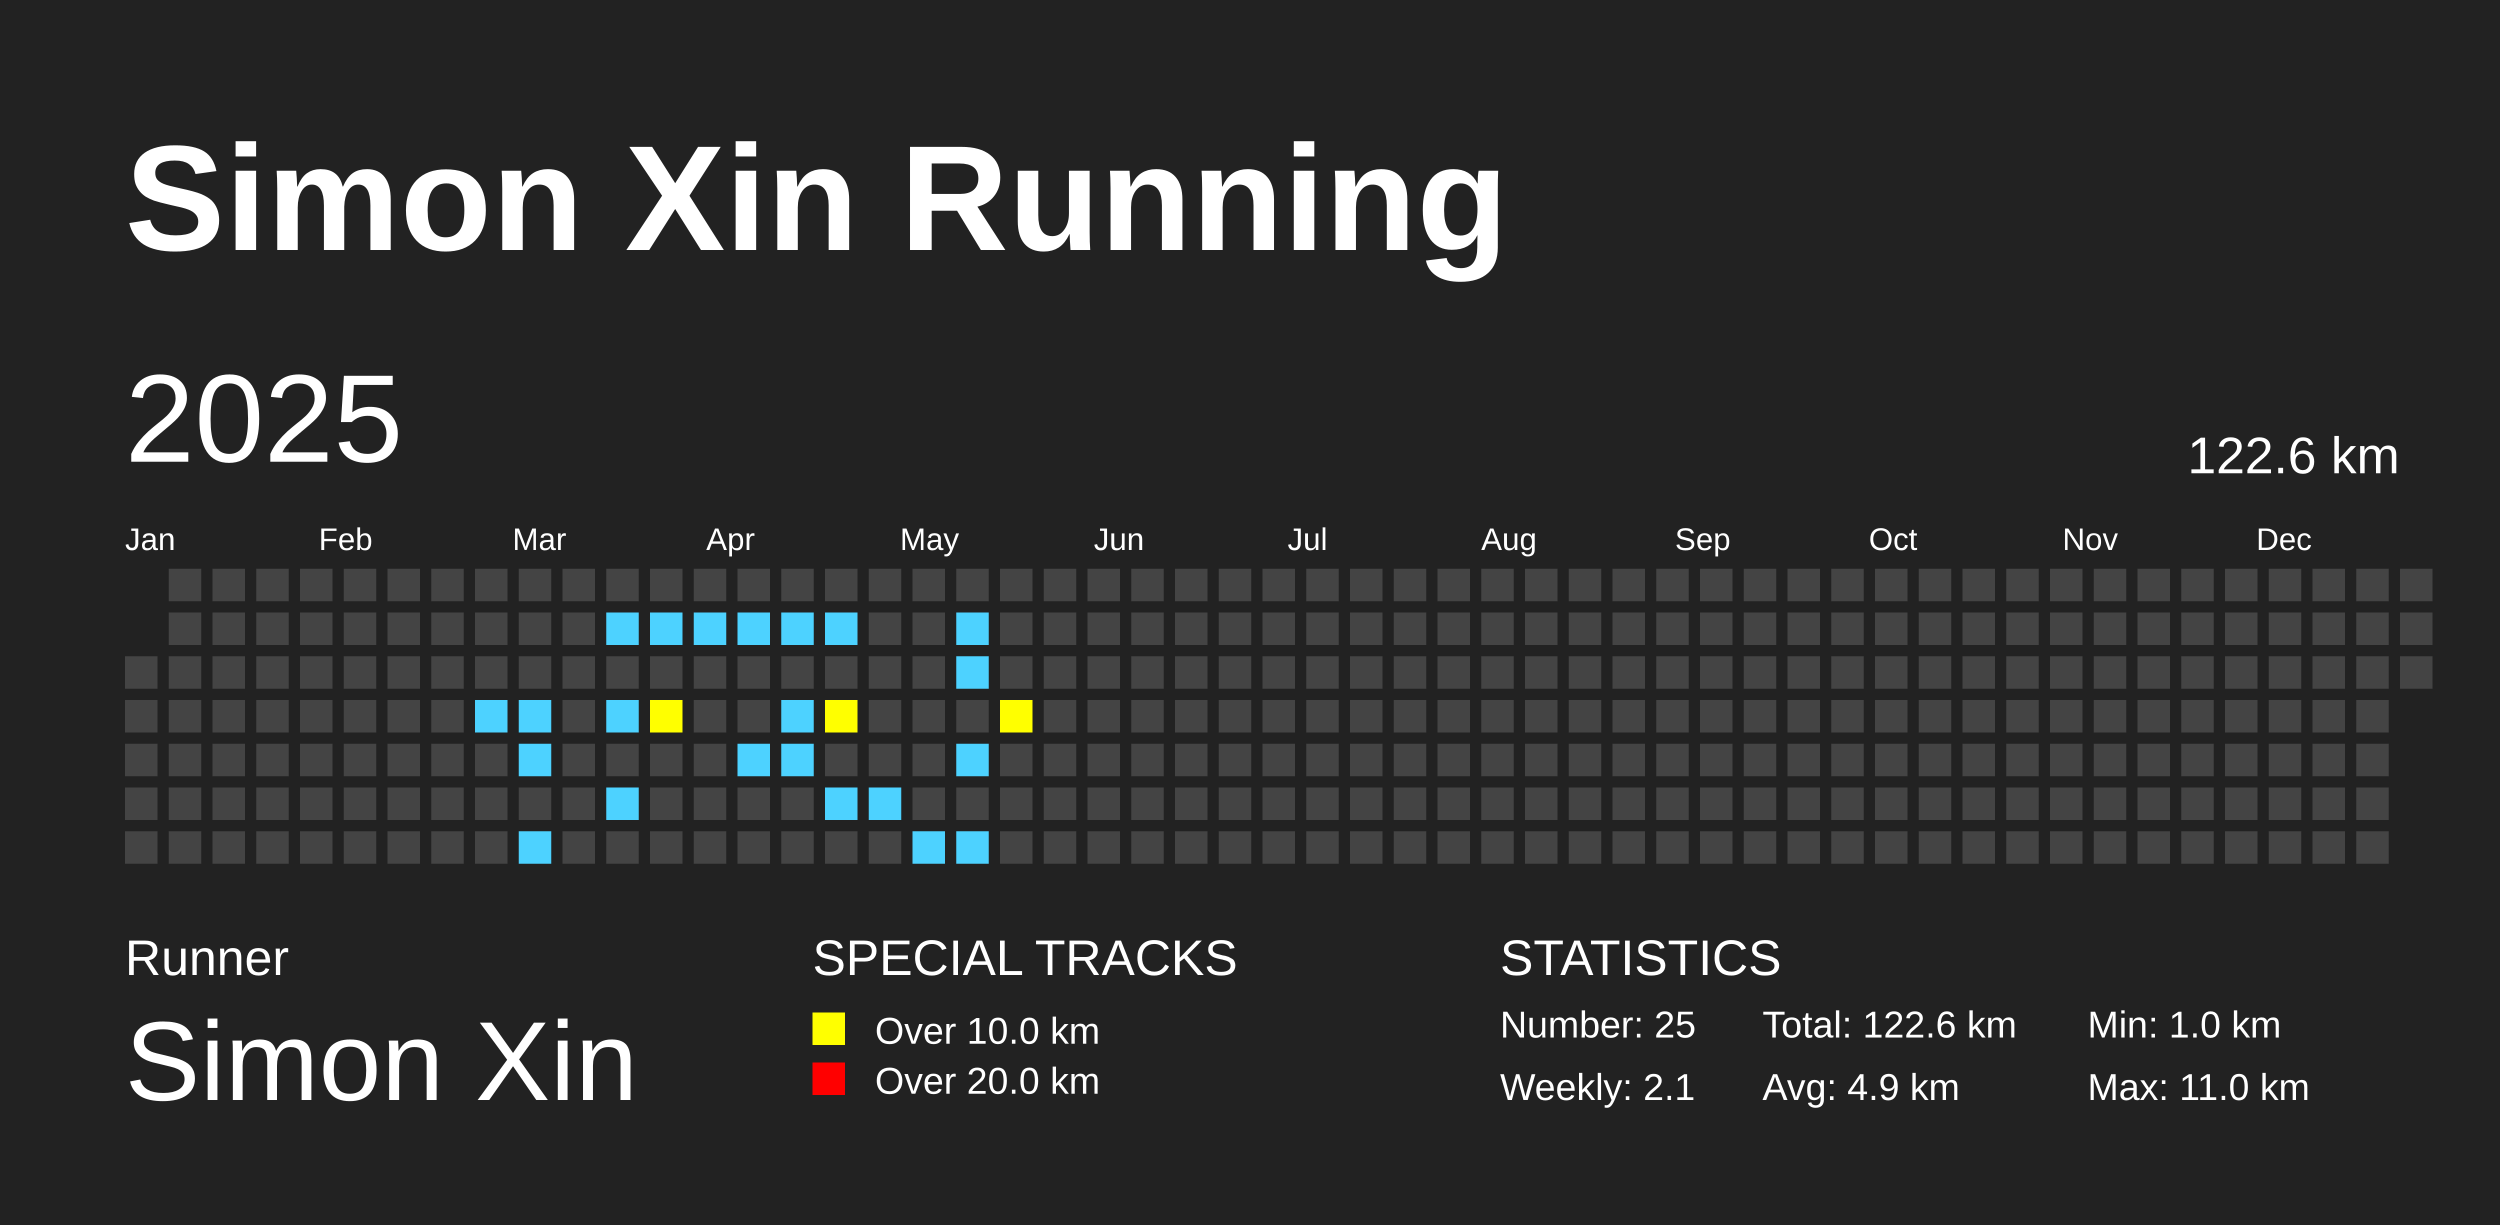
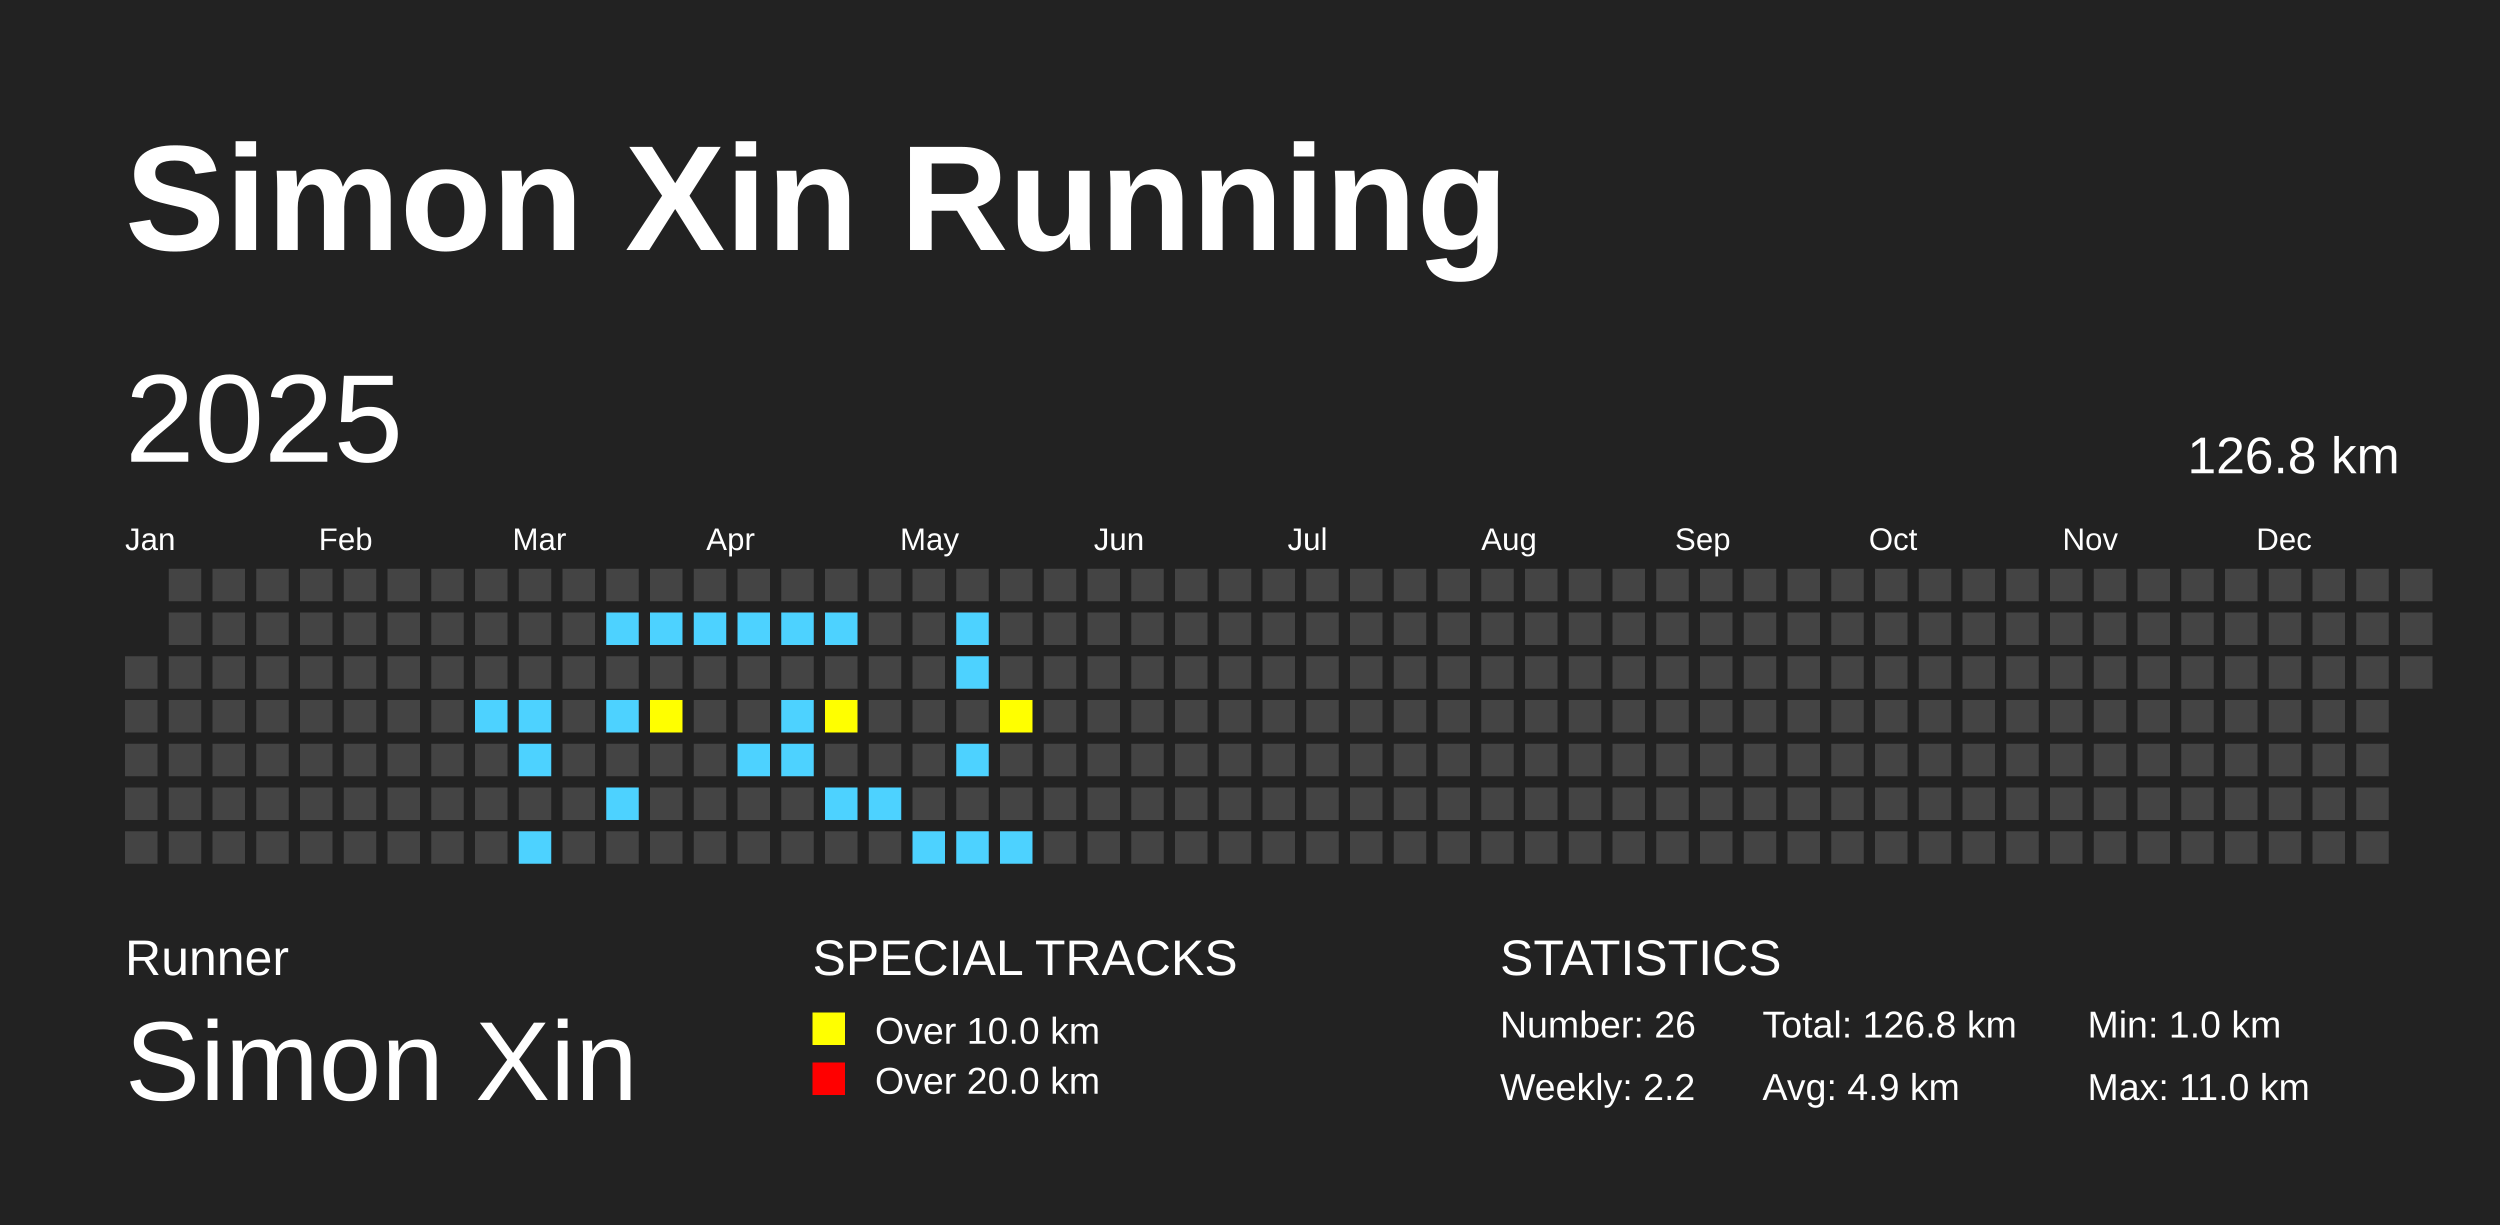
<svg xmlns="http://www.w3.org/2000/svg" baseProfile="full" height="98mm" version="1.1" viewBox="0,0,200,98" width="200mm">
  <defs />
  <rect fill="#222222" height="98" width="200" x="0" y="0" />
  <text fill="#FFFFFF" style="font-size:12px; font-family:Arial; font-weight:bold;" x="10" y="20">Simon Xin Running</text>
  <text fill="#FFFFFF" style="font-size:4px; font-family:Arial" x="10" y="78">Runner</text>
  <text fill="#FFFFFF" style="font-size:9px; font-family:Arial" x="10" y="88">Simon Xin</text>
  <text fill="#FFFFFF" style="font-size:4px; font-family:Arial" x="65" y="78">SPECIAL TRACKS</text>
  <rect fill="yellow" height="2.6" width="2.6" x="65" y="81" />
  <text fill="#FFFFFF" style="font-size:3px; font-family:Arial" x="70" y="83.5">Over 10.0 km</text>
  <rect fill="red" height="2.6" width="2.6" x="65" y="85" />
  <text fill="#FFFFFF" style="font-size:3px; font-family:Arial" x="70" y="87.5">Over 20.0 km</text>
  <text fill="#FFFFFF" style="font-size:4px; font-family:Arial" x="120" y="78">STATISTICS</text>
-   <text fill="#FFFFFF" style="font-size:3px; font-family:Arial" x="120" y="83">Number: 25</text>
-   <text fill="#FFFFFF" style="font-size:3px; font-family:Arial" x="120" y="88">Weekly: 2.1</text>
-   <text fill="#FFFFFF" style="font-size:3px; font-family:Arial" x="141" y="83">Total: 122.6 km</text>
+   <text fill="#FFFFFF" style="font-size:3px; font-family:Arial" x="120" y="83">Number: 26</text>
+   <text fill="#FFFFFF" style="font-size:3px; font-family:Arial" x="120" y="88">Weekly: 2.2</text>
+   <text fill="#FFFFFF" style="font-size:3px; font-family:Arial" x="141" y="83">Total: 126.8 km</text>
  <text fill="#FFFFFF" style="font-size:3px; font-family:Arial" x="141" y="88">Avg: 4.9 km</text>
  <text fill="#FFFFFF" style="font-size:3px; font-family:Arial" x="167" y="83">Min: 1.0 km</text>
  <text fill="#FFFFFF" style="font-size:3px; font-family:Arial" x="167" y="88">Max: 11.0 km</text>
  <text dominant-baseline="hanging" fill="#FFFFFF" style="font-size:10.0px; font-family:Arial;" x="10" y="30">2025</text>
-   <text dominant-baseline="hanging" fill="#FFFFFF" style="font-size:4.125px; font-family:Arial;" x="175" y="35">122.6 km</text>
+   <text dominant-baseline="hanging" fill="#FFFFFF" style="font-size:4.125px; font-family:Arial;" x="175" y="35">126.8 km</text>
  <text fill="#FFFFFF" style="font-size:2.5px; font-family:Arial" x="10.0" y="44">Jan</text>
  <text fill="#FFFFFF" style="font-size:2.5px; font-family:Arial" x="25.5" y="44">Feb</text>
  <text fill="#FFFFFF" style="font-size:2.5px; font-family:Arial" x="41.0" y="44">Mar</text>
  <text fill="#FFFFFF" style="font-size:2.5px; font-family:Arial" x="56.5" y="44">Apr</text>
  <text fill="#FFFFFF" style="font-size:2.5px; font-family:Arial" x="72.0" y="44">May</text>
  <text fill="#FFFFFF" style="font-size:2.5px; font-family:Arial" x="87.5" y="44">Jun</text>
  <text fill="#FFFFFF" style="font-size:2.5px; font-family:Arial" x="103.0" y="44">Jul</text>
  <text fill="#FFFFFF" style="font-size:2.5px; font-family:Arial" x="118.5" y="44">Aug</text>
  <text fill="#FFFFFF" style="font-size:2.5px; font-family:Arial" x="134.0" y="44">Sep</text>
  <text fill="#FFFFFF" style="font-size:2.5px; font-family:Arial" x="149.5" y="44">Oct</text>
  <text fill="#FFFFFF" style="font-size:2.5px; font-family:Arial" x="165.0" y="44">Nov</text>
  <text fill="#FFFFFF" style="font-size:2.5px; font-family:Arial" x="180.5" y="44">Dec</text>
  <rect fill="#444444" height="2.6" width="2.6" x="10.0" y="52.5" />
  <rect fill="#444444" height="2.6" width="2.6" x="10.0" y="56.0" />
  <rect fill="#444444" height="2.6" width="2.6" x="10.0" y="59.5" />
  <rect fill="#444444" height="2.6" width="2.6" x="10.0" y="63.0" />
  <rect fill="#444444" height="2.6" width="2.6" x="10.0" y="66.5" />
  <rect fill="#444444" height="2.6" width="2.6" x="13.5" y="45.5" />
  <rect fill="#444444" height="2.6" width="2.6" x="13.5" y="49.0" />
  <rect fill="#444444" height="2.6" width="2.6" x="13.5" y="52.5" />
  <rect fill="#444444" height="2.6" width="2.6" x="13.5" y="56.0" />
  <rect fill="#444444" height="2.6" width="2.6" x="13.5" y="59.5" />
  <rect fill="#444444" height="2.6" width="2.6" x="13.5" y="63.0" />
  <rect fill="#444444" height="2.6" width="2.6" x="13.5" y="66.5" />
  <rect fill="#444444" height="2.6" width="2.6" x="17.0" y="45.5" />
  <rect fill="#444444" height="2.6" width="2.6" x="17.0" y="49.0" />
  <rect fill="#444444" height="2.6" width="2.6" x="17.0" y="52.5" />
  <rect fill="#444444" height="2.6" width="2.6" x="17.0" y="56.0" />
  <rect fill="#444444" height="2.6" width="2.6" x="17.0" y="59.5" />
  <rect fill="#444444" height="2.6" width="2.6" x="17.0" y="63.0" />
  <rect fill="#444444" height="2.6" width="2.6" x="17.0" y="66.5" />
  <rect fill="#444444" height="2.6" width="2.6" x="20.5" y="45.5" />
  <rect fill="#444444" height="2.6" width="2.6" x="20.5" y="49.0" />
  <rect fill="#444444" height="2.6" width="2.6" x="20.5" y="52.5" />
  <rect fill="#444444" height="2.6" width="2.6" x="20.5" y="56.0" />
  <rect fill="#444444" height="2.6" width="2.6" x="20.5" y="59.5" />
  <rect fill="#444444" height="2.6" width="2.6" x="20.5" y="63.0" />
  <rect fill="#444444" height="2.6" width="2.6" x="20.5" y="66.5" />
  <rect fill="#444444" height="2.6" width="2.6" x="24.0" y="45.5" />
  <rect fill="#444444" height="2.6" width="2.6" x="24.0" y="49.0" />
  <rect fill="#444444" height="2.6" width="2.6" x="24.0" y="52.5" />
  <rect fill="#444444" height="2.6" width="2.6" x="24.0" y="56.0" />
  <rect fill="#444444" height="2.6" width="2.6" x="24.0" y="59.5" />
  <rect fill="#444444" height="2.6" width="2.6" x="24.0" y="63.0" />
  <rect fill="#444444" height="2.6" width="2.6" x="24.0" y="66.5" />
  <rect fill="#444444" height="2.6" width="2.6" x="27.5" y="45.5" />
  <rect fill="#444444" height="2.6" width="2.6" x="27.5" y="49.0" />
  <rect fill="#444444" height="2.6" width="2.6" x="27.5" y="52.5" />
  <rect fill="#444444" height="2.6" width="2.6" x="27.5" y="56.0" />
  <rect fill="#444444" height="2.6" width="2.6" x="27.5" y="59.5" />
  <rect fill="#444444" height="2.6" width="2.6" x="27.5" y="63.0" />
  <rect fill="#444444" height="2.6" width="2.6" x="27.5" y="66.5" />
  <rect fill="#444444" height="2.6" width="2.6" x="31.0" y="45.5" />
  <rect fill="#444444" height="2.6" width="2.6" x="31.0" y="49.0" />
  <rect fill="#444444" height="2.6" width="2.6" x="31.0" y="52.5" />
  <rect fill="#444444" height="2.6" width="2.6" x="31.0" y="56.0" />
  <rect fill="#444444" height="2.6" width="2.6" x="31.0" y="59.5" />
  <rect fill="#444444" height="2.6" width="2.6" x="31.0" y="63.0" />
  <rect fill="#444444" height="2.6" width="2.6" x="31.0" y="66.5" />
  <rect fill="#444444" height="2.6" width="2.6" x="34.5" y="45.5" />
  <rect fill="#444444" height="2.6" width="2.6" x="34.5" y="49.0" />
  <rect fill="#444444" height="2.6" width="2.6" x="34.5" y="52.5" />
  <rect fill="#444444" height="2.6" width="2.6" x="34.5" y="56.0" />
  <rect fill="#444444" height="2.6" width="2.6" x="34.5" y="59.5" />
  <rect fill="#444444" height="2.6" width="2.6" x="34.5" y="63.0" />
  <rect fill="#444444" height="2.6" width="2.6" x="34.5" y="66.5" />
  <rect fill="#444444" height="2.6" width="2.6" x="38.0" y="45.5" />
  <rect fill="#444444" height="2.6" width="2.6" x="38.0" y="49.0" />
  <rect fill="#444444" height="2.6" width="2.6" x="38.0" y="52.5" />
  <rect fill="#4DD2FF" height="2.6" width="2.6" x="38.0" y="56.0" />
  <rect fill="#444444" height="2.6" width="2.6" x="38.0" y="59.5" />
  <rect fill="#444444" height="2.6" width="2.6" x="38.0" y="63.0" />
  <rect fill="#444444" height="2.6" width="2.6" x="38.0" y="66.5" />
  <rect fill="#444444" height="2.6" width="2.6" x="41.5" y="45.5" />
  <rect fill="#444444" height="2.6" width="2.6" x="41.5" y="49.0" />
  <rect fill="#444444" height="2.6" width="2.6" x="41.5" y="52.5" />
  <rect fill="#4DD2FF" height="2.6" width="2.6" x="41.5" y="56.0" />
  <rect fill="#4DD2FF" height="2.6" width="2.6" x="41.5" y="59.5" />
  <rect fill="#444444" height="2.6" width="2.6" x="41.5" y="63.0" />
  <rect fill="#4DD2FF" height="2.6" width="2.6" x="41.5" y="66.5" />
  <rect fill="#444444" height="2.6" width="2.6" x="45.0" y="45.5" />
  <rect fill="#444444" height="2.6" width="2.6" x="45.0" y="49.0" />
  <rect fill="#444444" height="2.6" width="2.6" x="45.0" y="52.5" />
  <rect fill="#444444" height="2.6" width="2.6" x="45.0" y="56.0" />
  <rect fill="#444444" height="2.6" width="2.6" x="45.0" y="59.5" />
  <rect fill="#444444" height="2.6" width="2.6" x="45.0" y="63.0" />
  <rect fill="#444444" height="2.6" width="2.6" x="45.0" y="66.5" />
  <rect fill="#444444" height="2.6" width="2.6" x="48.5" y="45.5" />
  <rect fill="#4DD2FF" height="2.6" width="2.6" x="48.5" y="49.0" />
  <rect fill="#444444" height="2.6" width="2.6" x="48.5" y="52.5" />
  <rect fill="#4DD2FF" height="2.6" width="2.6" x="48.5" y="56.0" />
  <rect fill="#444444" height="2.6" width="2.6" x="48.5" y="59.5" />
  <rect fill="#4DD2FF" height="2.6" width="2.6" x="48.5" y="63.0" />
  <rect fill="#444444" height="2.6" width="2.6" x="48.5" y="66.5" />
  <rect fill="#444444" height="2.6" width="2.6" x="52.0" y="45.5" />
  <rect fill="#4DD2FF" height="2.6" width="2.6" x="52.0" y="49.0" />
  <rect fill="#444444" height="2.6" width="2.6" x="52.0" y="52.5" />
  <rect fill="yellow" height="2.6" width="2.6" x="52.0" y="56.0" />
  <rect fill="#444444" height="2.6" width="2.6" x="52.0" y="59.5" />
  <rect fill="#444444" height="2.6" width="2.6" x="52.0" y="63.0" />
  <rect fill="#444444" height="2.6" width="2.6" x="52.0" y="66.5" />
  <rect fill="#444444" height="2.6" width="2.6" x="55.5" y="45.5" />
  <rect fill="#4DD2FF" height="2.6" width="2.6" x="55.5" y="49.0" />
  <rect fill="#444444" height="2.6" width="2.6" x="55.5" y="52.5" />
  <rect fill="#444444" height="2.6" width="2.6" x="55.5" y="56.0" />
  <rect fill="#444444" height="2.6" width="2.6" x="55.5" y="59.5" />
  <rect fill="#444444" height="2.6" width="2.6" x="55.5" y="63.0" />
  <rect fill="#444444" height="2.6" width="2.6" x="55.5" y="66.5" />
  <rect fill="#444444" height="2.6" width="2.6" x="59.0" y="45.5" />
  <rect fill="#4DD2FF" height="2.6" width="2.6" x="59.0" y="49.0" />
  <rect fill="#444444" height="2.6" width="2.6" x="59.0" y="52.5" />
  <rect fill="#444444" height="2.6" width="2.6" x="59.0" y="56.0" />
  <rect fill="#4DD2FF" height="2.6" width="2.6" x="59.0" y="59.5" />
  <rect fill="#444444" height="2.6" width="2.6" x="59.0" y="63.0" />
  <rect fill="#444444" height="2.6" width="2.6" x="59.0" y="66.5" />
  <rect fill="#444444" height="2.6" width="2.6" x="62.5" y="45.5" />
  <rect fill="#4DD2FF" height="2.6" width="2.6" x="62.5" y="49.0" />
  <rect fill="#444444" height="2.6" width="2.6" x="62.5" y="52.5" />
  <rect fill="#4DD2FF" height="2.6" width="2.6" x="62.5" y="56.0" />
  <rect fill="#4DD2FF" height="2.6" width="2.6" x="62.5" y="59.5" />
  <rect fill="#444444" height="2.6" width="2.6" x="62.5" y="63.0" />
  <rect fill="#444444" height="2.6" width="2.6" x="62.5" y="66.5" />
  <rect fill="#444444" height="2.6" width="2.6" x="66.0" y="45.5" />
  <rect fill="#4DD2FF" height="2.6" width="2.6" x="66.0" y="49.0" />
  <rect fill="#444444" height="2.6" width="2.6" x="66.0" y="52.5" />
  <rect fill="yellow" height="2.6" width="2.6" x="66.0" y="56.0" />
  <rect fill="#444444" height="2.6" width="2.6" x="66.0" y="59.5" />
  <rect fill="#4DD2FF" height="2.6" width="2.6" x="66.0" y="63.0" />
  <rect fill="#444444" height="2.6" width="2.6" x="66.0" y="66.5" />
  <rect fill="#444444" height="2.6" width="2.6" x="69.5" y="45.5" />
  <rect fill="#444444" height="2.6" width="2.6" x="69.5" y="49.0" />
  <rect fill="#444444" height="2.6" width="2.6" x="69.5" y="52.5" />
  <rect fill="#444444" height="2.6" width="2.6" x="69.5" y="56.0" />
  <rect fill="#444444" height="2.6" width="2.6" x="69.5" y="59.5" />
  <rect fill="#4DD2FF" height="2.6" width="2.6" x="69.5" y="63.0" />
  <rect fill="#444444" height="2.6" width="2.6" x="69.5" y="66.5" />
  <rect fill="#444444" height="2.6" width="2.6" x="73.0" y="45.5" />
  <rect fill="#444444" height="2.6" width="2.6" x="73.0" y="49.0" />
  <rect fill="#444444" height="2.6" width="2.6" x="73.0" y="52.5" />
  <rect fill="#444444" height="2.6" width="2.6" x="73.0" y="56.0" />
  <rect fill="#444444" height="2.6" width="2.6" x="73.0" y="59.5" />
  <rect fill="#444444" height="2.6" width="2.6" x="73.0" y="63.0" />
  <rect fill="#4DD2FF" height="2.6" width="2.6" x="73.0" y="66.5" />
  <rect fill="#444444" height="2.6" width="2.6" x="76.5" y="45.5" />
  <rect fill="#4DD2FF" height="2.6" width="2.6" x="76.5" y="49.0" />
  <rect fill="#4DD2FF" height="2.6" width="2.6" x="76.5" y="52.5" />
  <rect fill="#444444" height="2.6" width="2.6" x="76.5" y="56.0" />
  <rect fill="#4DD2FF" height="2.6" width="2.6" x="76.5" y="59.5" />
  <rect fill="#444444" height="2.6" width="2.6" x="76.5" y="63.0" />
  <rect fill="#4DD2FF" height="2.6" width="2.6" x="76.5" y="66.5" />
  <rect fill="#444444" height="2.6" width="2.6" x="80.0" y="45.5" />
  <rect fill="#444444" height="2.6" width="2.6" x="80.0" y="49.0" />
  <rect fill="#444444" height="2.6" width="2.6" x="80.0" y="52.5" />
  <rect fill="yellow" height="2.6" width="2.6" x="80.0" y="56.0" />
  <rect fill="#444444" height="2.6" width="2.6" x="80.0" y="59.5" />
  <rect fill="#444444" height="2.6" width="2.6" x="80.0" y="63.0" />
-   <rect fill="#444444" height="2.6" width="2.6" x="80.0" y="66.5" />
+   <rect fill="#4DD2FF" height="2.6" width="2.6" x="80.0" y="66.5" />
  <rect fill="#444444" height="2.6" width="2.6" x="83.5" y="45.5" />
  <rect fill="#444444" height="2.6" width="2.6" x="83.5" y="49.0" />
  <rect fill="#444444" height="2.6" width="2.6" x="83.5" y="52.5" />
  <rect fill="#444444" height="2.6" width="2.6" x="83.5" y="56.0" />
  <rect fill="#444444" height="2.6" width="2.6" x="83.5" y="59.5" />
  <rect fill="#444444" height="2.6" width="2.6" x="83.5" y="63.0" />
  <rect fill="#444444" height="2.6" width="2.6" x="83.5" y="66.5" />
  <rect fill="#444444" height="2.6" width="2.6" x="87.0" y="45.5" />
  <rect fill="#444444" height="2.6" width="2.6" x="87.0" y="49.0" />
  <rect fill="#444444" height="2.6" width="2.6" x="87.0" y="52.5" />
  <rect fill="#444444" height="2.6" width="2.6" x="87.0" y="56.0" />
  <rect fill="#444444" height="2.6" width="2.6" x="87.0" y="59.5" />
  <rect fill="#444444" height="2.6" width="2.6" x="87.0" y="63.0" />
  <rect fill="#444444" height="2.6" width="2.6" x="87.0" y="66.5" />
  <rect fill="#444444" height="2.6" width="2.6" x="90.5" y="45.5" />
  <rect fill="#444444" height="2.6" width="2.6" x="90.5" y="49.0" />
  <rect fill="#444444" height="2.6" width="2.6" x="90.5" y="52.5" />
  <rect fill="#444444" height="2.6" width="2.6" x="90.5" y="56.0" />
  <rect fill="#444444" height="2.6" width="2.6" x="90.5" y="59.5" />
  <rect fill="#444444" height="2.6" width="2.6" x="90.5" y="63.0" />
  <rect fill="#444444" height="2.6" width="2.6" x="90.5" y="66.5" />
  <rect fill="#444444" height="2.6" width="2.6" x="94.0" y="45.5" />
  <rect fill="#444444" height="2.6" width="2.6" x="94.0" y="49.0" />
  <rect fill="#444444" height="2.6" width="2.6" x="94.0" y="52.5" />
  <rect fill="#444444" height="2.6" width="2.6" x="94.0" y="56.0" />
  <rect fill="#444444" height="2.6" width="2.6" x="94.0" y="59.5" />
  <rect fill="#444444" height="2.6" width="2.6" x="94.0" y="63.0" />
  <rect fill="#444444" height="2.6" width="2.6" x="94.0" y="66.5" />
  <rect fill="#444444" height="2.6" width="2.6" x="97.5" y="45.5" />
  <rect fill="#444444" height="2.6" width="2.6" x="97.5" y="49.0" />
  <rect fill="#444444" height="2.6" width="2.6" x="97.5" y="52.5" />
  <rect fill="#444444" height="2.6" width="2.6" x="97.5" y="56.0" />
  <rect fill="#444444" height="2.6" width="2.6" x="97.5" y="59.5" />
  <rect fill="#444444" height="2.6" width="2.6" x="97.5" y="63.0" />
  <rect fill="#444444" height="2.6" width="2.6" x="97.5" y="66.5" />
  <rect fill="#444444" height="2.6" width="2.6" x="101.0" y="45.5" />
  <rect fill="#444444" height="2.6" width="2.6" x="101.0" y="49.0" />
  <rect fill="#444444" height="2.6" width="2.6" x="101.0" y="52.5" />
  <rect fill="#444444" height="2.6" width="2.6" x="101.0" y="56.0" />
  <rect fill="#444444" height="2.6" width="2.6" x="101.0" y="59.5" />
  <rect fill="#444444" height="2.6" width="2.6" x="101.0" y="63.0" />
  <rect fill="#444444" height="2.6" width="2.6" x="101.0" y="66.5" />
  <rect fill="#444444" height="2.6" width="2.6" x="104.5" y="45.5" />
  <rect fill="#444444" height="2.6" width="2.6" x="104.5" y="49.0" />
  <rect fill="#444444" height="2.6" width="2.6" x="104.5" y="52.5" />
  <rect fill="#444444" height="2.6" width="2.6" x="104.5" y="56.0" />
  <rect fill="#444444" height="2.6" width="2.6" x="104.5" y="59.5" />
  <rect fill="#444444" height="2.6" width="2.6" x="104.5" y="63.0" />
  <rect fill="#444444" height="2.6" width="2.6" x="104.5" y="66.5" />
  <rect fill="#444444" height="2.6" width="2.6" x="108.0" y="45.5" />
  <rect fill="#444444" height="2.6" width="2.6" x="108.0" y="49.0" />
  <rect fill="#444444" height="2.6" width="2.6" x="108.0" y="52.5" />
  <rect fill="#444444" height="2.6" width="2.6" x="108.0" y="56.0" />
  <rect fill="#444444" height="2.6" width="2.6" x="108.0" y="59.5" />
  <rect fill="#444444" height="2.6" width="2.6" x="108.0" y="63.0" />
  <rect fill="#444444" height="2.6" width="2.6" x="108.0" y="66.5" />
  <rect fill="#444444" height="2.6" width="2.6" x="111.5" y="45.5" />
  <rect fill="#444444" height="2.6" width="2.6" x="111.5" y="49.0" />
  <rect fill="#444444" height="2.6" width="2.6" x="111.5" y="52.5" />
  <rect fill="#444444" height="2.6" width="2.6" x="111.5" y="56.0" />
  <rect fill="#444444" height="2.6" width="2.6" x="111.5" y="59.5" />
  <rect fill="#444444" height="2.6" width="2.6" x="111.5" y="63.0" />
  <rect fill="#444444" height="2.6" width="2.6" x="111.5" y="66.5" />
  <rect fill="#444444" height="2.6" width="2.6" x="115.0" y="45.5" />
  <rect fill="#444444" height="2.6" width="2.6" x="115.0" y="49.0" />
  <rect fill="#444444" height="2.6" width="2.6" x="115.0" y="52.5" />
  <rect fill="#444444" height="2.6" width="2.6" x="115.0" y="56.0" />
  <rect fill="#444444" height="2.6" width="2.6" x="115.0" y="59.5" />
  <rect fill="#444444" height="2.6" width="2.6" x="115.0" y="63.0" />
  <rect fill="#444444" height="2.6" width="2.6" x="115.0" y="66.5" />
  <rect fill="#444444" height="2.6" width="2.6" x="118.5" y="45.5" />
  <rect fill="#444444" height="2.6" width="2.6" x="118.5" y="49.0" />
  <rect fill="#444444" height="2.6" width="2.6" x="118.5" y="52.5" />
  <rect fill="#444444" height="2.6" width="2.6" x="118.5" y="56.0" />
  <rect fill="#444444" height="2.6" width="2.6" x="118.5" y="59.5" />
  <rect fill="#444444" height="2.6" width="2.6" x="118.5" y="63.0" />
  <rect fill="#444444" height="2.6" width="2.6" x="118.5" y="66.5" />
  <rect fill="#444444" height="2.6" width="2.6" x="122.0" y="45.5" />
  <rect fill="#444444" height="2.6" width="2.6" x="122.0" y="49.0" />
  <rect fill="#444444" height="2.6" width="2.6" x="122.0" y="52.5" />
  <rect fill="#444444" height="2.6" width="2.6" x="122.0" y="56.0" />
  <rect fill="#444444" height="2.6" width="2.6" x="122.0" y="59.5" />
  <rect fill="#444444" height="2.6" width="2.6" x="122.0" y="63.0" />
  <rect fill="#444444" height="2.6" width="2.6" x="122.0" y="66.5" />
  <rect fill="#444444" height="2.6" width="2.6" x="125.5" y="45.5" />
  <rect fill="#444444" height="2.6" width="2.6" x="125.5" y="49.0" />
  <rect fill="#444444" height="2.6" width="2.6" x="125.5" y="52.5" />
  <rect fill="#444444" height="2.6" width="2.6" x="125.5" y="56.0" />
  <rect fill="#444444" height="2.6" width="2.6" x="125.5" y="59.5" />
  <rect fill="#444444" height="2.6" width="2.6" x="125.5" y="63.0" />
  <rect fill="#444444" height="2.6" width="2.6" x="125.5" y="66.5" />
  <rect fill="#444444" height="2.6" width="2.6" x="129.0" y="45.5" />
  <rect fill="#444444" height="2.6" width="2.6" x="129.0" y="49.0" />
  <rect fill="#444444" height="2.6" width="2.6" x="129.0" y="52.5" />
  <rect fill="#444444" height="2.6" width="2.6" x="129.0" y="56.0" />
  <rect fill="#444444" height="2.6" width="2.6" x="129.0" y="59.5" />
  <rect fill="#444444" height="2.6" width="2.6" x="129.0" y="63.0" />
  <rect fill="#444444" height="2.6" width="2.6" x="129.0" y="66.5" />
  <rect fill="#444444" height="2.6" width="2.6" x="132.5" y="45.5" />
  <rect fill="#444444" height="2.6" width="2.6" x="132.5" y="49.0" />
  <rect fill="#444444" height="2.6" width="2.6" x="132.5" y="52.5" />
  <rect fill="#444444" height="2.6" width="2.6" x="132.5" y="56.0" />
  <rect fill="#444444" height="2.6" width="2.6" x="132.5" y="59.5" />
  <rect fill="#444444" height="2.6" width="2.6" x="132.5" y="63.0" />
  <rect fill="#444444" height="2.6" width="2.6" x="132.5" y="66.5" />
  <rect fill="#444444" height="2.6" width="2.6" x="136.0" y="45.5" />
  <rect fill="#444444" height="2.6" width="2.6" x="136.0" y="49.0" />
  <rect fill="#444444" height="2.6" width="2.6" x="136.0" y="52.5" />
  <rect fill="#444444" height="2.6" width="2.6" x="136.0" y="56.0" />
  <rect fill="#444444" height="2.6" width="2.6" x="136.0" y="59.5" />
  <rect fill="#444444" height="2.6" width="2.6" x="136.0" y="63.0" />
  <rect fill="#444444" height="2.6" width="2.6" x="136.0" y="66.5" />
  <rect fill="#444444" height="2.6" width="2.6" x="139.5" y="45.5" />
  <rect fill="#444444" height="2.6" width="2.6" x="139.5" y="49.0" />
  <rect fill="#444444" height="2.6" width="2.6" x="139.5" y="52.5" />
  <rect fill="#444444" height="2.6" width="2.6" x="139.5" y="56.0" />
  <rect fill="#444444" height="2.6" width="2.6" x="139.5" y="59.5" />
  <rect fill="#444444" height="2.6" width="2.6" x="139.5" y="63.0" />
  <rect fill="#444444" height="2.6" width="2.6" x="139.5" y="66.5" />
  <rect fill="#444444" height="2.6" width="2.6" x="143.0" y="45.5" />
  <rect fill="#444444" height="2.6" width="2.6" x="143.0" y="49.0" />
  <rect fill="#444444" height="2.6" width="2.6" x="143.0" y="52.5" />
  <rect fill="#444444" height="2.6" width="2.6" x="143.0" y="56.0" />
  <rect fill="#444444" height="2.6" width="2.6" x="143.0" y="59.5" />
  <rect fill="#444444" height="2.6" width="2.6" x="143.0" y="63.0" />
  <rect fill="#444444" height="2.6" width="2.6" x="143.0" y="66.5" />
  <rect fill="#444444" height="2.6" width="2.6" x="146.5" y="45.5" />
  <rect fill="#444444" height="2.6" width="2.6" x="146.5" y="49.0" />
  <rect fill="#444444" height="2.6" width="2.6" x="146.5" y="52.5" />
  <rect fill="#444444" height="2.6" width="2.6" x="146.5" y="56.0" />
  <rect fill="#444444" height="2.6" width="2.6" x="146.5" y="59.5" />
  <rect fill="#444444" height="2.6" width="2.6" x="146.5" y="63.0" />
  <rect fill="#444444" height="2.6" width="2.6" x="146.5" y="66.5" />
  <rect fill="#444444" height="2.6" width="2.6" x="150.0" y="45.5" />
  <rect fill="#444444" height="2.6" width="2.6" x="150.0" y="49.0" />
  <rect fill="#444444" height="2.6" width="2.6" x="150.0" y="52.5" />
  <rect fill="#444444" height="2.6" width="2.6" x="150.0" y="56.0" />
  <rect fill="#444444" height="2.6" width="2.6" x="150.0" y="59.5" />
  <rect fill="#444444" height="2.6" width="2.6" x="150.0" y="63.0" />
  <rect fill="#444444" height="2.6" width="2.6" x="150.0" y="66.5" />
  <rect fill="#444444" height="2.6" width="2.6" x="153.5" y="45.5" />
  <rect fill="#444444" height="2.6" width="2.6" x="153.5" y="49.0" />
  <rect fill="#444444" height="2.6" width="2.6" x="153.5" y="52.5" />
  <rect fill="#444444" height="2.6" width="2.6" x="153.5" y="56.0" />
  <rect fill="#444444" height="2.6" width="2.6" x="153.5" y="59.5" />
  <rect fill="#444444" height="2.6" width="2.6" x="153.5" y="63.0" />
  <rect fill="#444444" height="2.6" width="2.6" x="153.5" y="66.5" />
  <rect fill="#444444" height="2.6" width="2.6" x="157.0" y="45.5" />
  <rect fill="#444444" height="2.6" width="2.6" x="157.0" y="49.0" />
  <rect fill="#444444" height="2.6" width="2.6" x="157.0" y="52.5" />
  <rect fill="#444444" height="2.6" width="2.6" x="157.0" y="56.0" />
  <rect fill="#444444" height="2.6" width="2.6" x="157.0" y="59.5" />
  <rect fill="#444444" height="2.6" width="2.6" x="157.0" y="63.0" />
  <rect fill="#444444" height="2.6" width="2.6" x="157.0" y="66.5" />
  <rect fill="#444444" height="2.6" width="2.6" x="160.5" y="45.5" />
  <rect fill="#444444" height="2.6" width="2.6" x="160.5" y="49.0" />
  <rect fill="#444444" height="2.6" width="2.6" x="160.5" y="52.5" />
  <rect fill="#444444" height="2.6" width="2.6" x="160.5" y="56.0" />
  <rect fill="#444444" height="2.6" width="2.6" x="160.5" y="59.5" />
  <rect fill="#444444" height="2.6" width="2.6" x="160.5" y="63.0" />
  <rect fill="#444444" height="2.6" width="2.6" x="160.5" y="66.5" />
  <rect fill="#444444" height="2.6" width="2.6" x="164.0" y="45.5" />
  <rect fill="#444444" height="2.6" width="2.6" x="164.0" y="49.0" />
  <rect fill="#444444" height="2.6" width="2.6" x="164.0" y="52.5" />
  <rect fill="#444444" height="2.6" width="2.6" x="164.0" y="56.0" />
  <rect fill="#444444" height="2.6" width="2.6" x="164.0" y="59.5" />
  <rect fill="#444444" height="2.6" width="2.6" x="164.0" y="63.0" />
  <rect fill="#444444" height="2.6" width="2.6" x="164.0" y="66.5" />
  <rect fill="#444444" height="2.6" width="2.6" x="167.5" y="45.5" />
  <rect fill="#444444" height="2.6" width="2.6" x="167.5" y="49.0" />
  <rect fill="#444444" height="2.6" width="2.6" x="167.5" y="52.5" />
  <rect fill="#444444" height="2.6" width="2.6" x="167.5" y="56.0" />
  <rect fill="#444444" height="2.6" width="2.6" x="167.5" y="59.5" />
  <rect fill="#444444" height="2.6" width="2.6" x="167.5" y="63.0" />
  <rect fill="#444444" height="2.6" width="2.6" x="167.5" y="66.5" />
  <rect fill="#444444" height="2.6" width="2.6" x="171.0" y="45.5" />
  <rect fill="#444444" height="2.6" width="2.6" x="171.0" y="49.0" />
  <rect fill="#444444" height="2.6" width="2.6" x="171.0" y="52.5" />
  <rect fill="#444444" height="2.6" width="2.6" x="171.0" y="56.0" />
  <rect fill="#444444" height="2.6" width="2.6" x="171.0" y="59.5" />
  <rect fill="#444444" height="2.6" width="2.6" x="171.0" y="63.0" />
  <rect fill="#444444" height="2.6" width="2.6" x="171.0" y="66.5" />
  <rect fill="#444444" height="2.6" width="2.6" x="174.5" y="45.5" />
  <rect fill="#444444" height="2.6" width="2.6" x="174.5" y="49.0" />
  <rect fill="#444444" height="2.6" width="2.6" x="174.5" y="52.5" />
  <rect fill="#444444" height="2.6" width="2.6" x="174.5" y="56.0" />
  <rect fill="#444444" height="2.6" width="2.6" x="174.5" y="59.5" />
  <rect fill="#444444" height="2.6" width="2.6" x="174.5" y="63.0" />
  <rect fill="#444444" height="2.6" width="2.6" x="174.5" y="66.5" />
  <rect fill="#444444" height="2.6" width="2.6" x="178.0" y="45.5" />
  <rect fill="#444444" height="2.6" width="2.6" x="178.0" y="49.0" />
  <rect fill="#444444" height="2.6" width="2.6" x="178.0" y="52.5" />
  <rect fill="#444444" height="2.6" width="2.6" x="178.0" y="56.0" />
  <rect fill="#444444" height="2.6" width="2.6" x="178.0" y="59.5" />
  <rect fill="#444444" height="2.6" width="2.6" x="178.0" y="63.0" />
  <rect fill="#444444" height="2.6" width="2.6" x="178.0" y="66.5" />
  <rect fill="#444444" height="2.6" width="2.6" x="181.5" y="45.5" />
  <rect fill="#444444" height="2.6" width="2.6" x="181.5" y="49.0" />
  <rect fill="#444444" height="2.6" width="2.6" x="181.5" y="52.5" />
  <rect fill="#444444" height="2.6" width="2.6" x="181.5" y="56.0" />
  <rect fill="#444444" height="2.6" width="2.6" x="181.5" y="59.5" />
  <rect fill="#444444" height="2.6" width="2.6" x="181.5" y="63.0" />
  <rect fill="#444444" height="2.6" width="2.6" x="181.5" y="66.5" />
  <rect fill="#444444" height="2.6" width="2.6" x="185.0" y="45.5" />
  <rect fill="#444444" height="2.6" width="2.6" x="185.0" y="49.0" />
  <rect fill="#444444" height="2.6" width="2.6" x="185.0" y="52.5" />
  <rect fill="#444444" height="2.6" width="2.6" x="185.0" y="56.0" />
  <rect fill="#444444" height="2.6" width="2.6" x="185.0" y="59.5" />
  <rect fill="#444444" height="2.6" width="2.6" x="185.0" y="63.0" />
  <rect fill="#444444" height="2.6" width="2.6" x="185.0" y="66.5" />
  <rect fill="#444444" height="2.6" width="2.6" x="188.5" y="45.5" />
  <rect fill="#444444" height="2.6" width="2.6" x="188.5" y="49.0" />
  <rect fill="#444444" height="2.6" width="2.6" x="188.5" y="52.5" />
  <rect fill="#444444" height="2.6" width="2.6" x="188.5" y="56.0" />
  <rect fill="#444444" height="2.6" width="2.6" x="188.5" y="59.5" />
  <rect fill="#444444" height="2.6" width="2.6" x="188.5" y="63.0" />
  <rect fill="#444444" height="2.6" width="2.6" x="188.5" y="66.5" />
  <rect fill="#444444" height="2.6" width="2.6" x="192.0" y="45.5" />
  <rect fill="#444444" height="2.6" width="2.6" x="192.0" y="49.0" />
  <rect fill="#444444" height="2.6" width="2.6" x="192.0" y="52.5" />
</svg>
